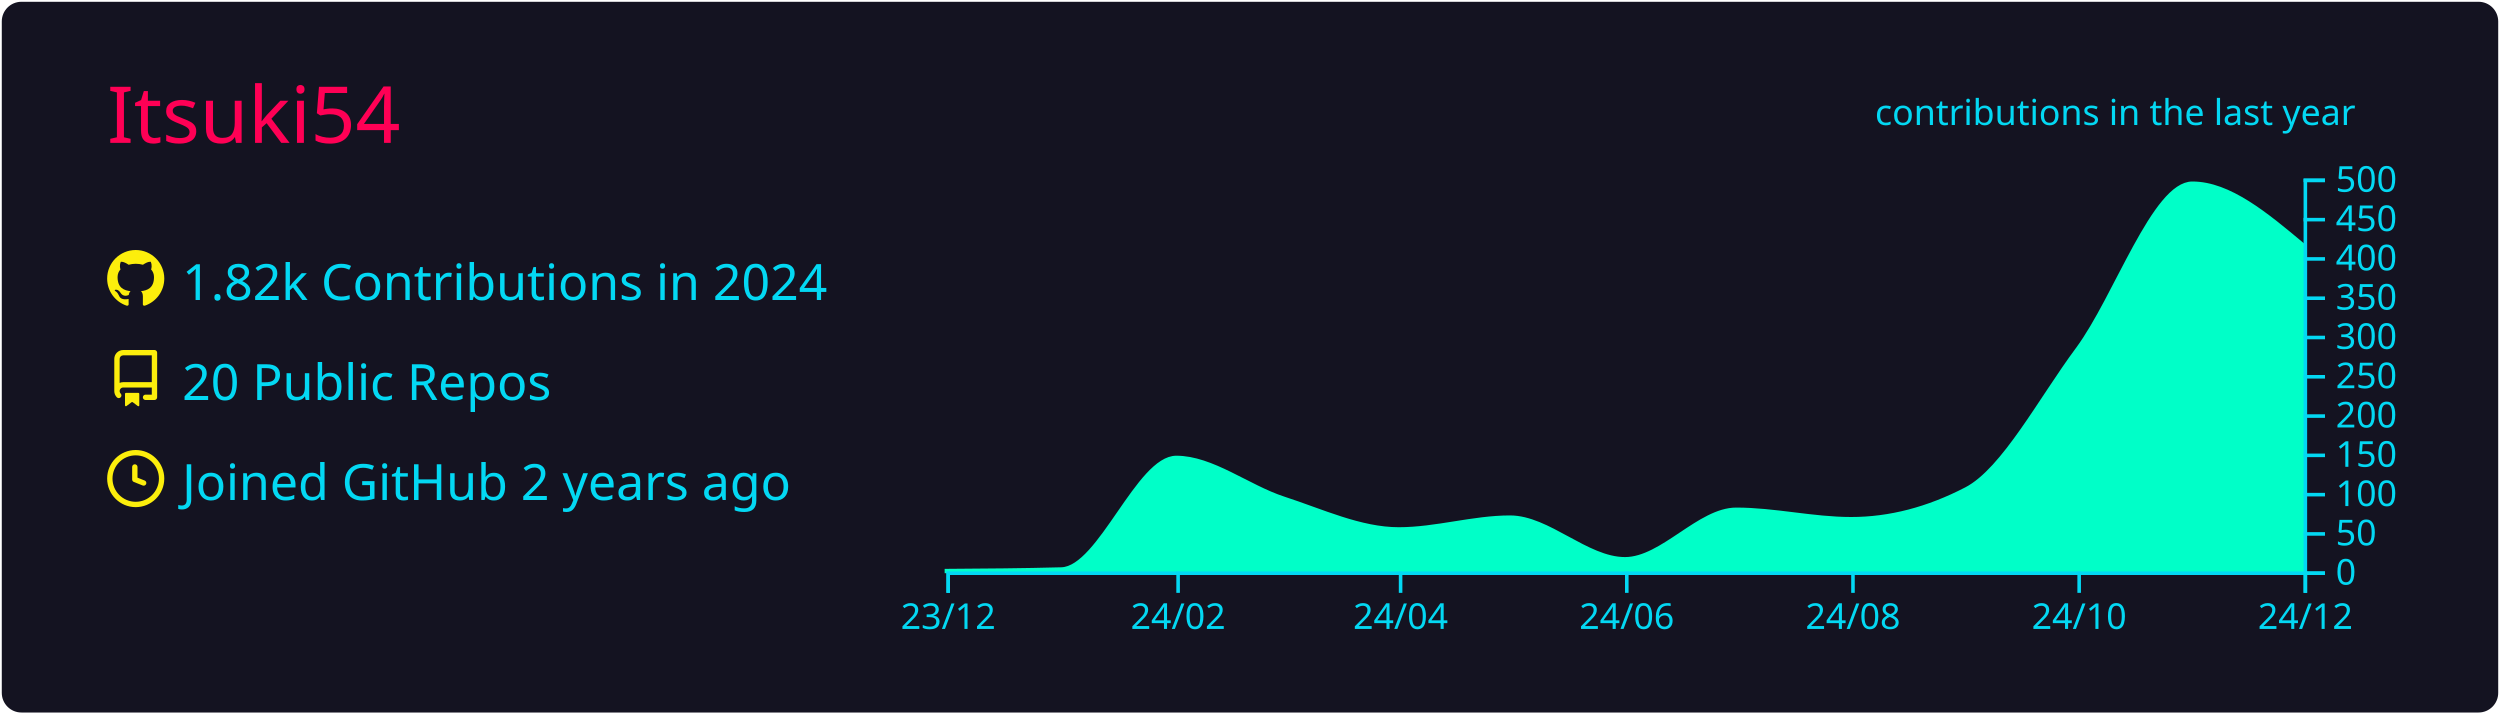
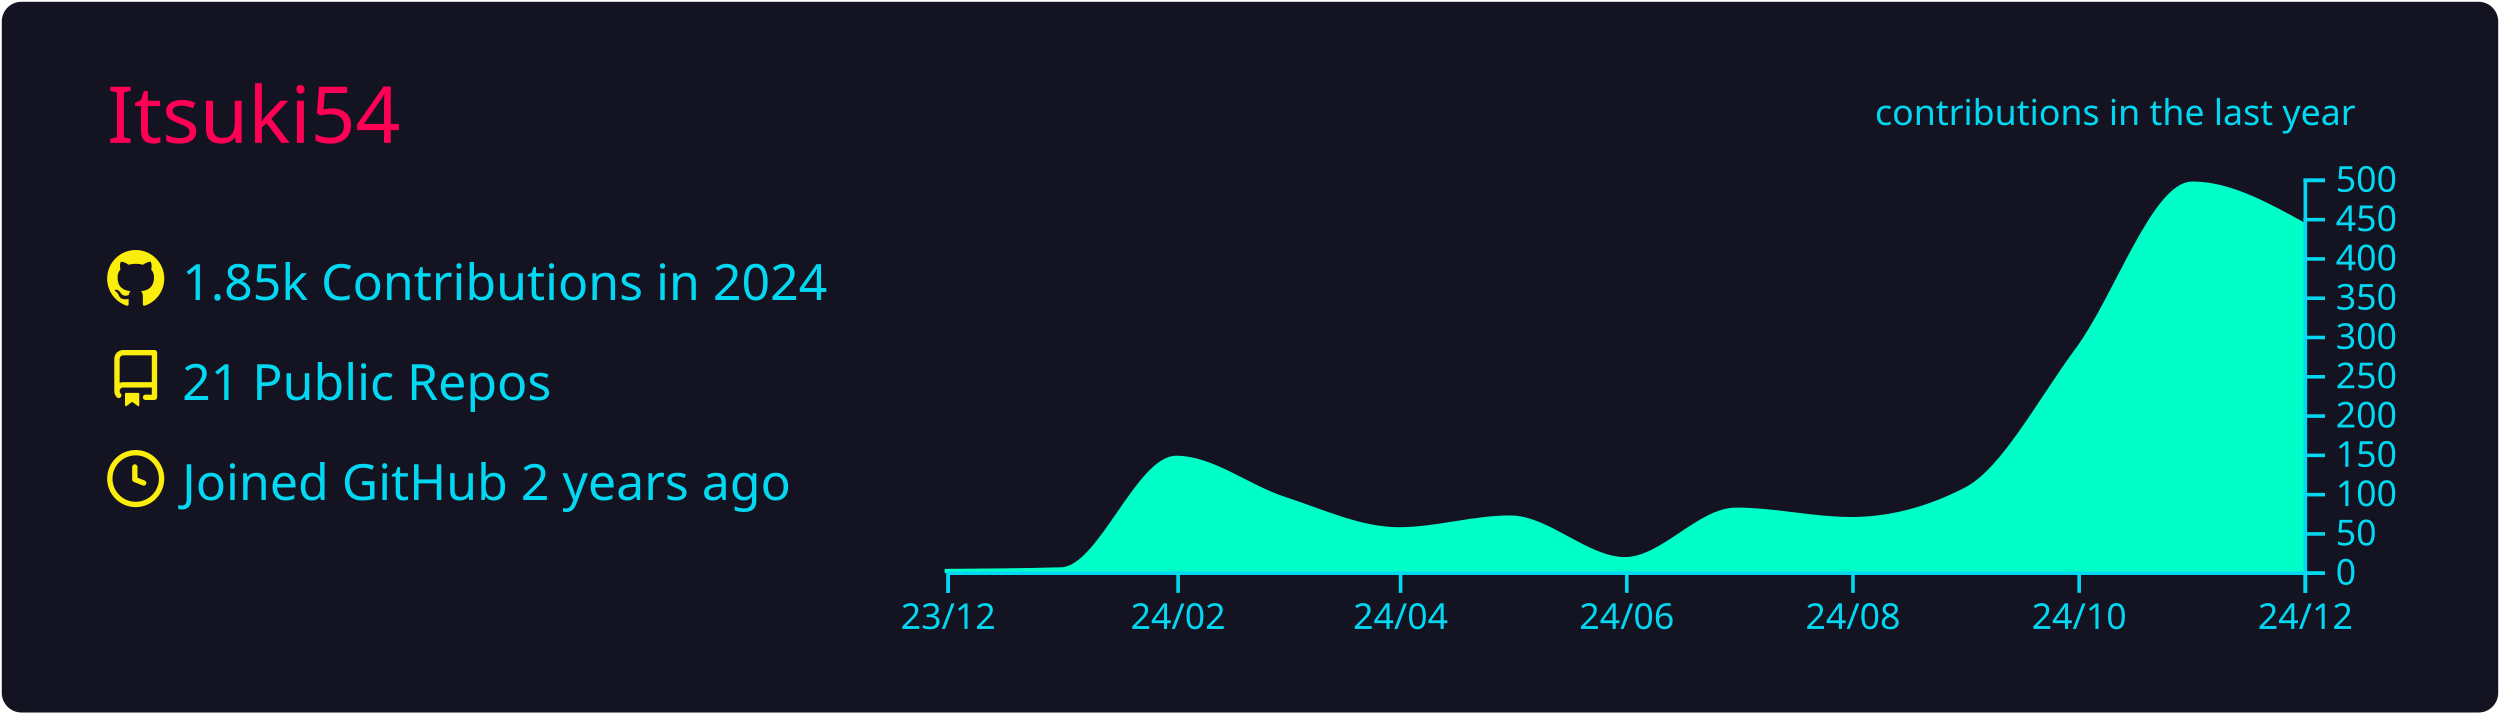
<svg xmlns="http://www.w3.org/2000/svg" width="700" height="200" viewBox="0 0 700 200">
  <style>* {
          font-family: 'Segoe UI', Ubuntu, "Helvetica Neue", Sans-Serif
        }</style>
  <rect x="1" y="1" rx="5" ry="5" height="99%" width="99.714%" stroke="#141321" stroke-width="1" fill="#141321" stroke-opacity="1" />
  <text x="30" y="40" style="font-size: 22px; fill: #ff0055;">Itsuki54</text>
  <g transform="translate(0,40)">
    <g transform="translate(30,30)">
      <g transform="translate(0,0)" width="14" height="14" fill="#fcee0c">
        <path fill-rule="evenodd" d="M8 0C3.58 0 0 3.58 0 8c0 3.54 2.29 6.53 5.47 7.59.4.07.55-.17.55-.38 0-.19-.01-.82-.01-1.49-2.01.37-2.53-.49-2.69-.94-.09-.23-.48-.94-.82-1.13-.28-.15-.68-.52-.01-.53.63-.01 1.08.58 1.23.82.72 1.21 1.87.87 2.33.66.07-.52.28-.87.51-1.07-1.78-.2-3.64-.89-3.64-3.95 0-.87.31-1.59.82-2.15-.08-.2-.36-1.02.08-2.12 0 0 .67-.21 2.2.82.64-.18 1.32-.27 2-.27.68 0 1.36.09 2 .27 1.53-1.04 2.2-.82 2.2-.82.44 1.1.16 1.92.08 2.12.51.56.82 1.27.82 2.15 0 3.07-1.87 3.75-3.65 3.95.29.25.54.73.54 1.48 0 1.07-.01 1.93-.01 2.2 0 .21.15.46.55.38A8.013 8.013 0 0016 8c0-4.42-3.58-8-8-8z" />
      </g>
      <g transform="translate(0,28)" width="14" height="14" fill="#fcee0c">
        <path fill-rule="evenodd" d="M2 2.5A2.5 2.5 0 014.5 0h8.75a.75.75 0 01.75.75v12.5a.75.75 0 01-.75.75h-2.5a.75.75 0 110-1.5h1.75v-2h-8a1 1 0 00-.714 1.7.75.75 0 01-1.072 1.05A2.495 2.495 0 012 11.5v-9zm10.5-1V9h-8c-.356 0-.694.074-1 .208V2.5a1 1 0 011-1h8zM5 12.25v3.25a.25.25 0 00.4.2l1.45-1.087a.25.25 0 01.3 0L8.6 15.7a.25.25 0 00.4-.2v-3.25a.25.25 0 00-.25-.25h-3.5a.25.25 0 00-.25.25z" />
      </g>
      <g transform="translate(0,56)" width="14" height="14" fill="#fcee0c">
        <path fill-rule="evenodd" d="M1.5 8a6.5 6.5 0 1113 0 6.5 6.5 0 01-13 0zM8 0a8 8 0 100 16A8 8 0 008 0zm.5 4.75a.75.75 0 00-1.5 0v3.5a.75.75 0 00.471.696l2.5 1a.75.75 0 00.557-1.392L8.5 7.742V4.75z" />
      </g>
-       <text x="21" y="14" style="fill: #03d8f3; font-size: 14px;">1.82k Contributions in 2024</text>
-       <text x="21" y="42" style="fill: #03d8f3; font-size: 14px;">20 Public Repos</text>
+       <text x="21" y="14" style="fill: #03d8f3; font-size: 14px;">1.85k Contributions in 2024</text>
+       <text x="21" y="42" style="fill: #03d8f3; font-size: 14px;">21 Public Repos</text>
      <text x="21" y="70" style="fill: #03d8f3; font-size: 14px;">Joined GitHub 2 years ago</text>
    </g>
    <g color="#00ffc8" transform="translate(295,10)">
-       <path transform="translate(-30,0)" stroke="#00ffc8" fill="#00ffc8" opacity="1" d="M0,109.78C10.729,109.707,21.457,109.633,32.186,109.34C42.914,109.047,53.643,78.1,64.372,78.1C74.408,78.1,84.444,86.277,94.481,89.54C105.209,93.028,115.938,98.12,126.667,98.12C137.049,98.12,147.432,94.82,157.814,94.82C168.543,94.82,179.271,106.48,190,106.48C200.383,106.48,210.765,92.62,221.148,92.62C231.876,92.62,242.605,95.26,253.333,95.26C264.062,95.26,274.791,92.473,285.519,86.9C295.902,81.506,306.284,61.738,316.667,47.74C327.395,33.275,338.124,1.32,348.852,1.32C359.235,1.32,369.617,10.01,380,18.7L380,110C369.617,110,359.235,110,348.852,110C338.124,110,327.395,110,316.667,110C306.284,110,295.902,110,285.519,110C274.791,110,264.062,110,253.333,110C242.605,110,231.876,110,221.148,110C210.765,110,200.383,110,190,110C179.271,110,168.543,110,157.814,110C147.432,110,137.049,110,126.667,110C115.938,110,105.209,110,94.481,110C84.444,110,74.408,110,64.372,110C53.643,110,42.914,110,32.186,110C21.457,110,10.729,110,0,110Z" />
+       <path transform="translate(-30,0)" stroke="#00ffc8" fill="#00ffc8" opacity="1" d="M0,109.78C10.729,109.707,21.457,109.633,32.186,109.34C42.914,109.047,53.643,78.1,64.372,78.1C74.408,78.1,84.444,86.277,94.481,89.54C105.209,93.028,115.938,98.12,126.667,98.12C137.049,98.12,147.432,94.82,157.814,94.82C168.543,94.82,179.271,106.48,190,106.48C200.383,106.48,210.765,92.62,221.148,92.62C231.876,92.62,242.605,95.26,253.333,95.26C264.062,95.26,274.791,92.473,285.519,86.9C295.902,81.506,306.284,61.738,316.667,47.74C327.395,33.275,338.124,1.32,348.852,1.32C359.235,1.32,369.617,7.04,380,12.76L380,110C369.617,110,359.235,110,348.852,110C338.124,110,327.395,110,316.667,110C306.284,110,295.902,110,285.519,110C274.791,110,264.062,110,253.333,110C242.605,110,231.876,110,221.148,110C210.765,110,200.383,110,190,110C179.271,110,168.543,110,157.814,110C147.432,110,137.049,110,126.667,110C115.938,110,105.209,110,94.481,110C84.444,110,74.408,110,64.372,110C53.643,110,42.914,110,32.186,110C21.457,110,10.729,110,0,110Z" />
      <g color="#03d8f3" transform="translate(-30,110)" fill="none" font-size="10" font-family="sans-serif" text-anchor="middle">
        <path class="domain" stroke="currentColor" d="M0.5,6V0.5H380.5V6" />
        <g class="tick" opacity="1" transform="translate(0.5,0)">
          <line stroke="currentColor" y2="6" />
          <text fill="currentColor" y="9" dy="0.71em">23/12</text>
        </g>
        <g class="tick" opacity="1" transform="translate(64.87158,0)">
          <line stroke="currentColor" y2="6" />
          <text fill="currentColor" y="9" dy="0.71em">24/02</text>
        </g>
        <g class="tick" opacity="1" transform="translate(127.1667,0)">
          <line stroke="currentColor" y2="6" />
          <text fill="currentColor" y="9" dy="0.71em">24/04</text>
        </g>
        <g class="tick" opacity="1" transform="translate(190.5,0)">
          <line stroke="currentColor" y2="6" />
          <text fill="currentColor" y="9" dy="0.71em">24/06</text>
        </g>
        <g class="tick" opacity="1" transform="translate(253.8333,0)">
          <line stroke="currentColor" y2="6" />
          <text fill="currentColor" y="9" dy="0.71em">24/08</text>
        </g>
        <g class="tick" opacity="1" transform="translate(317.1667,0)">
          <line stroke="currentColor" y2="6" />
          <text fill="currentColor" y="9" dy="0.71em">24/10</text>
        </g>
        <g class="tick" opacity="1" transform="translate(380.5,0)">
          <line stroke="currentColor" y2="6" />
          <text fill="currentColor" y="9" dy="0.71em">24/12</text>
        </g>
      </g>
      <g color="#03d8f3" transform="translate(350,0)" fill="none" font-size="10" font-family="sans-serif" text-anchor="start">
        <path class="domain" stroke="currentColor" d="M6,110.5H0.5V0.5H6" />
        <g class="tick" opacity="1" transform="translate(0,110.5)">
          <line stroke="currentColor" x2="6" />
          <text fill="currentColor" x="9" dy="0.32em">0</text>
        </g>
        <g class="tick" opacity="1" transform="translate(0,99.5)">
          <line stroke="currentColor" x2="6" />
          <text fill="currentColor" x="9" dy="0.32em">50</text>
        </g>
        <g class="tick" opacity="1" transform="translate(0,88.5)">
          <line stroke="currentColor" x2="6" />
          <text fill="currentColor" x="9" dy="0.32em">100</text>
        </g>
        <g class="tick" opacity="1" transform="translate(0,77.5)">
          <line stroke="currentColor" x2="6" />
          <text fill="currentColor" x="9" dy="0.32em">150</text>
        </g>
        <g class="tick" opacity="1" transform="translate(0,66.5)">
          <line stroke="currentColor" x2="6" />
          <text fill="currentColor" x="9" dy="0.32em">200</text>
        </g>
        <g class="tick" opacity="1" transform="translate(0,55.5)">
          <line stroke="currentColor" x2="6" />
          <text fill="currentColor" x="9" dy="0.32em">250</text>
        </g>
        <g class="tick" opacity="1" transform="translate(0,44.5)">
          <line stroke="currentColor" x2="6" />
          <text fill="currentColor" x="9" dy="0.32em">300</text>
        </g>
        <g class="tick" opacity="1" transform="translate(0,33.5)">
          <line stroke="currentColor" x2="6" />
          <text fill="currentColor" x="9" dy="0.32em">350</text>
        </g>
        <g class="tick" opacity="1" transform="translate(0,22.5)">
          <line stroke="currentColor" x2="6" />
          <text fill="currentColor" x="9" dy="0.32em">400</text>
        </g>
        <g class="tick" opacity="1" transform="translate(0,11.5)">
          <line stroke="currentColor" x2="6" />
          <text fill="currentColor" x="9" dy="0.32em">450</text>
        </g>
        <g class="tick" opacity="1" transform="translate(0,0.5)">
          <line stroke="currentColor" x2="6" />
          <text fill="currentColor" x="9" dy="0.32em">500</text>
        </g>
      </g>
      <g>
        <text y="-15" x="230" style="fill: #03d8f3; font-size: 10px;">contributions in the last year</text>
      </g>
    </g>
  </g>
</svg>
